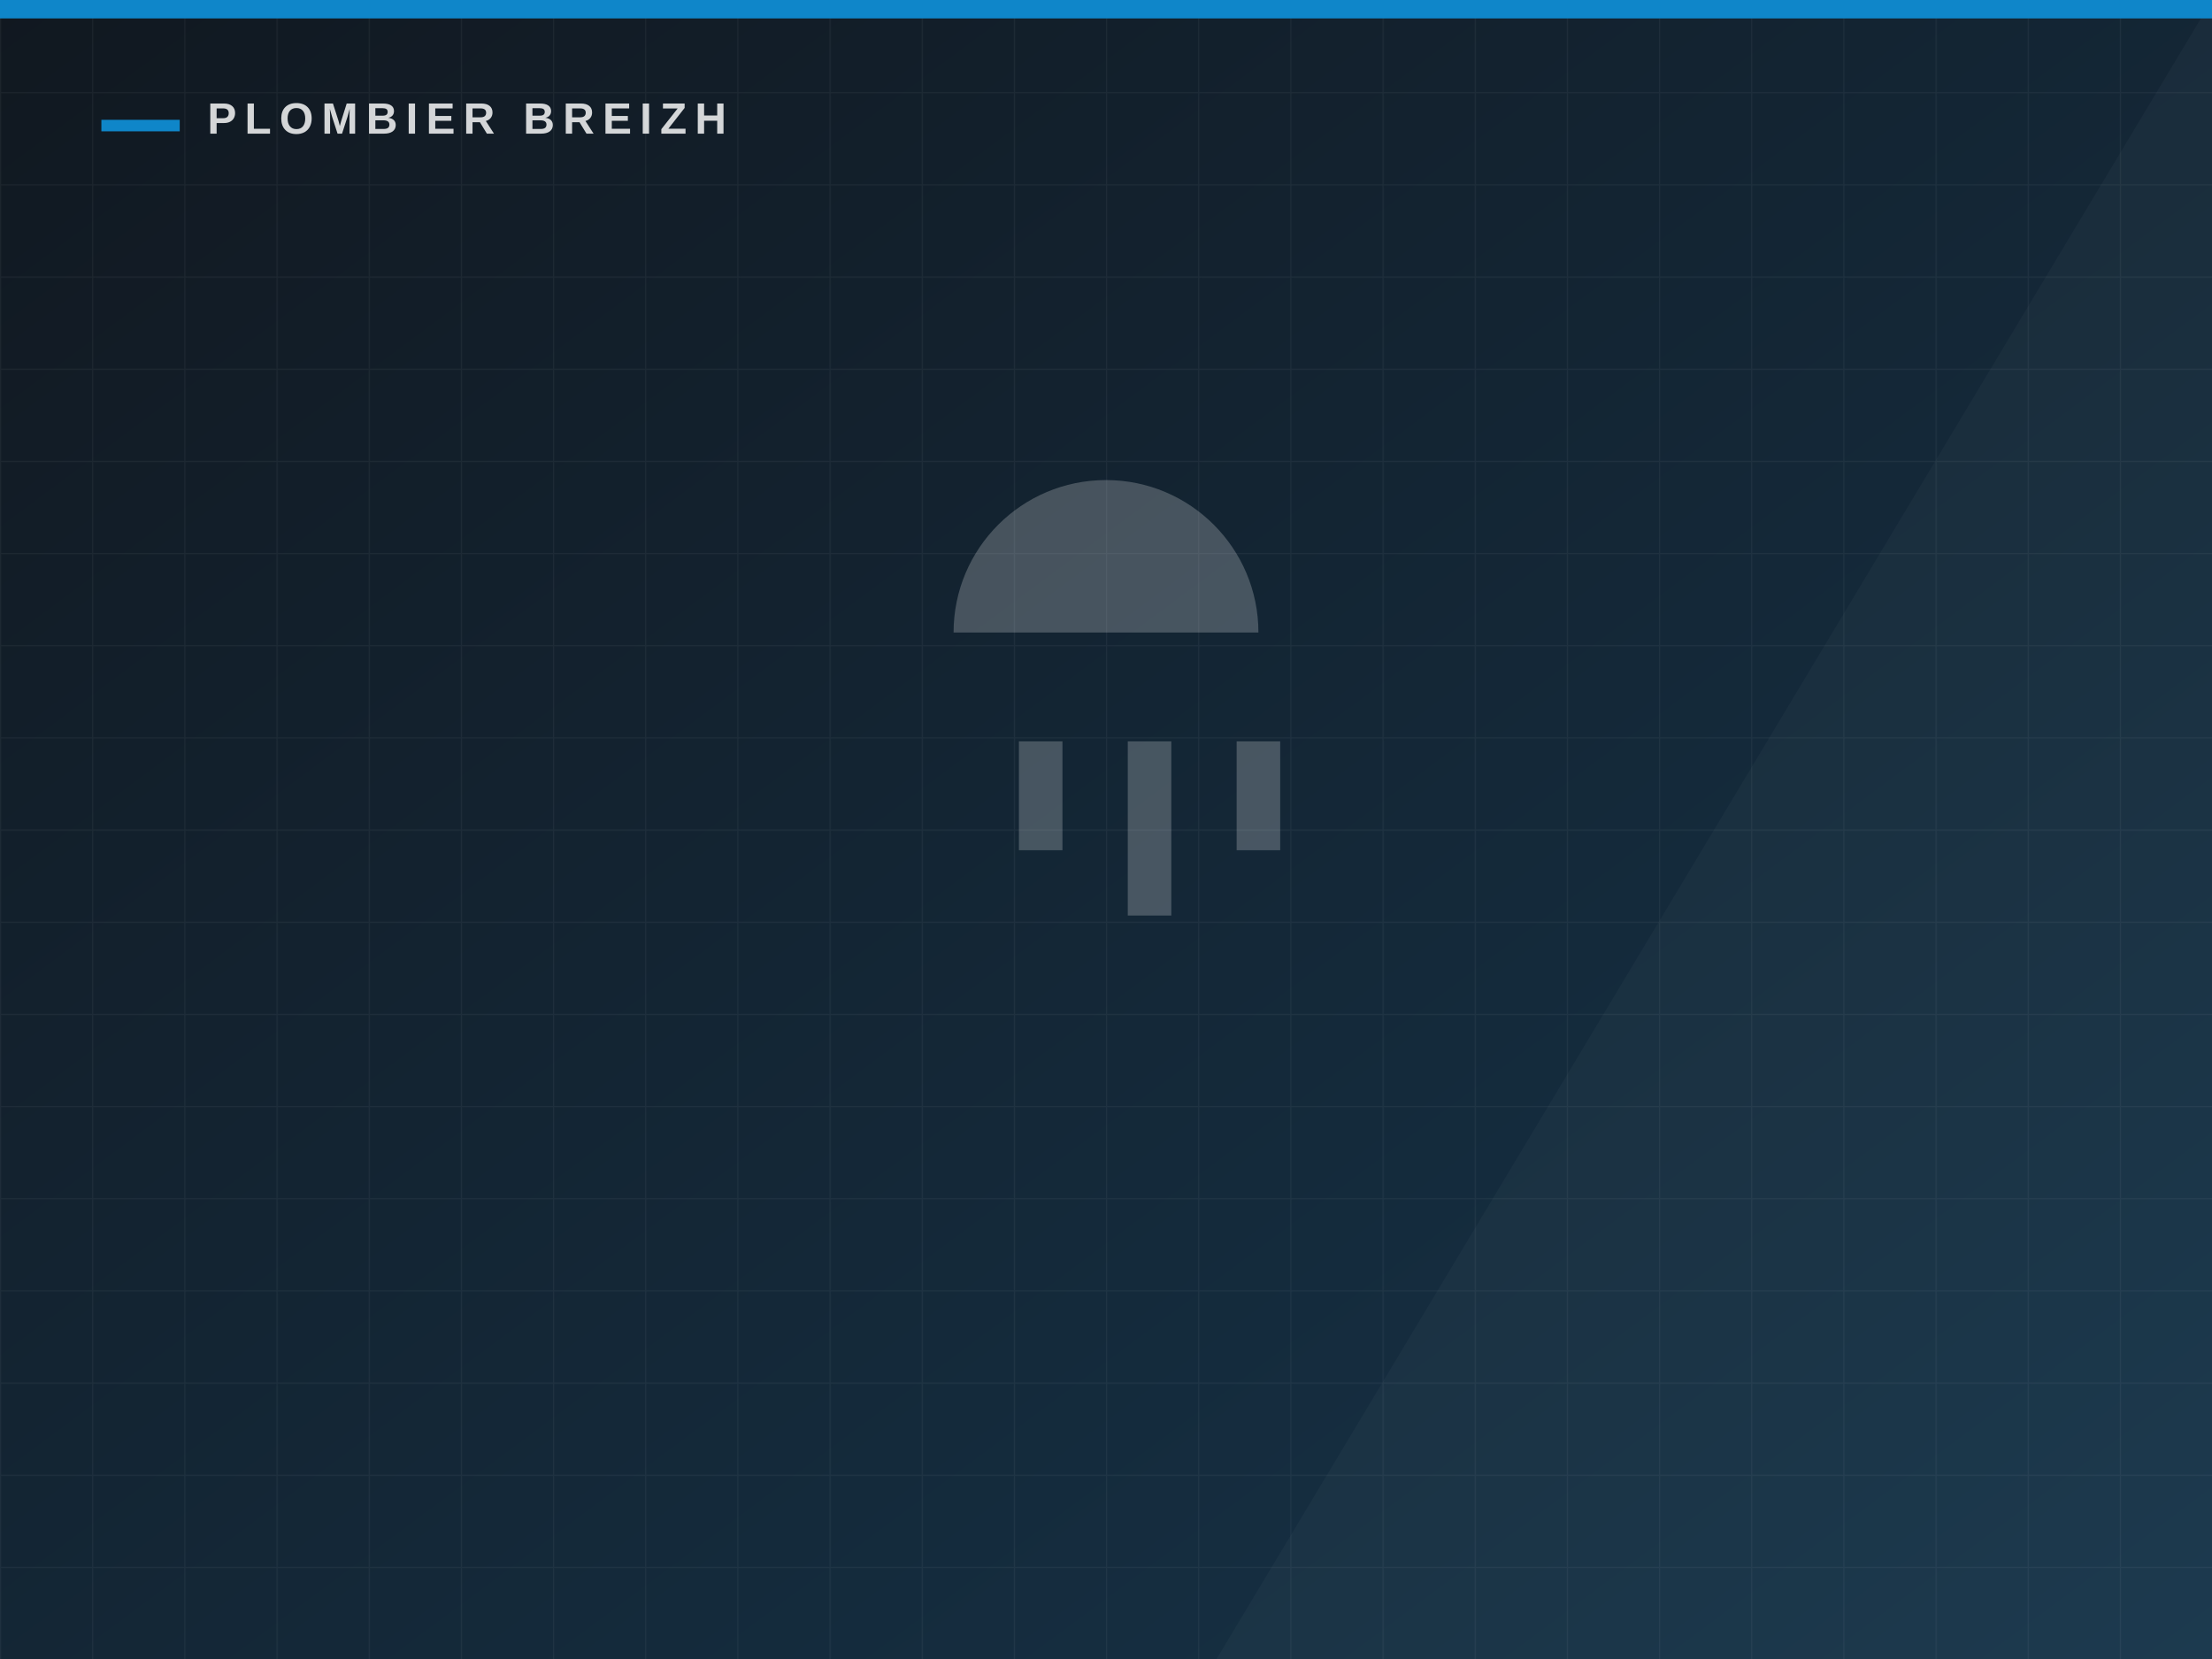
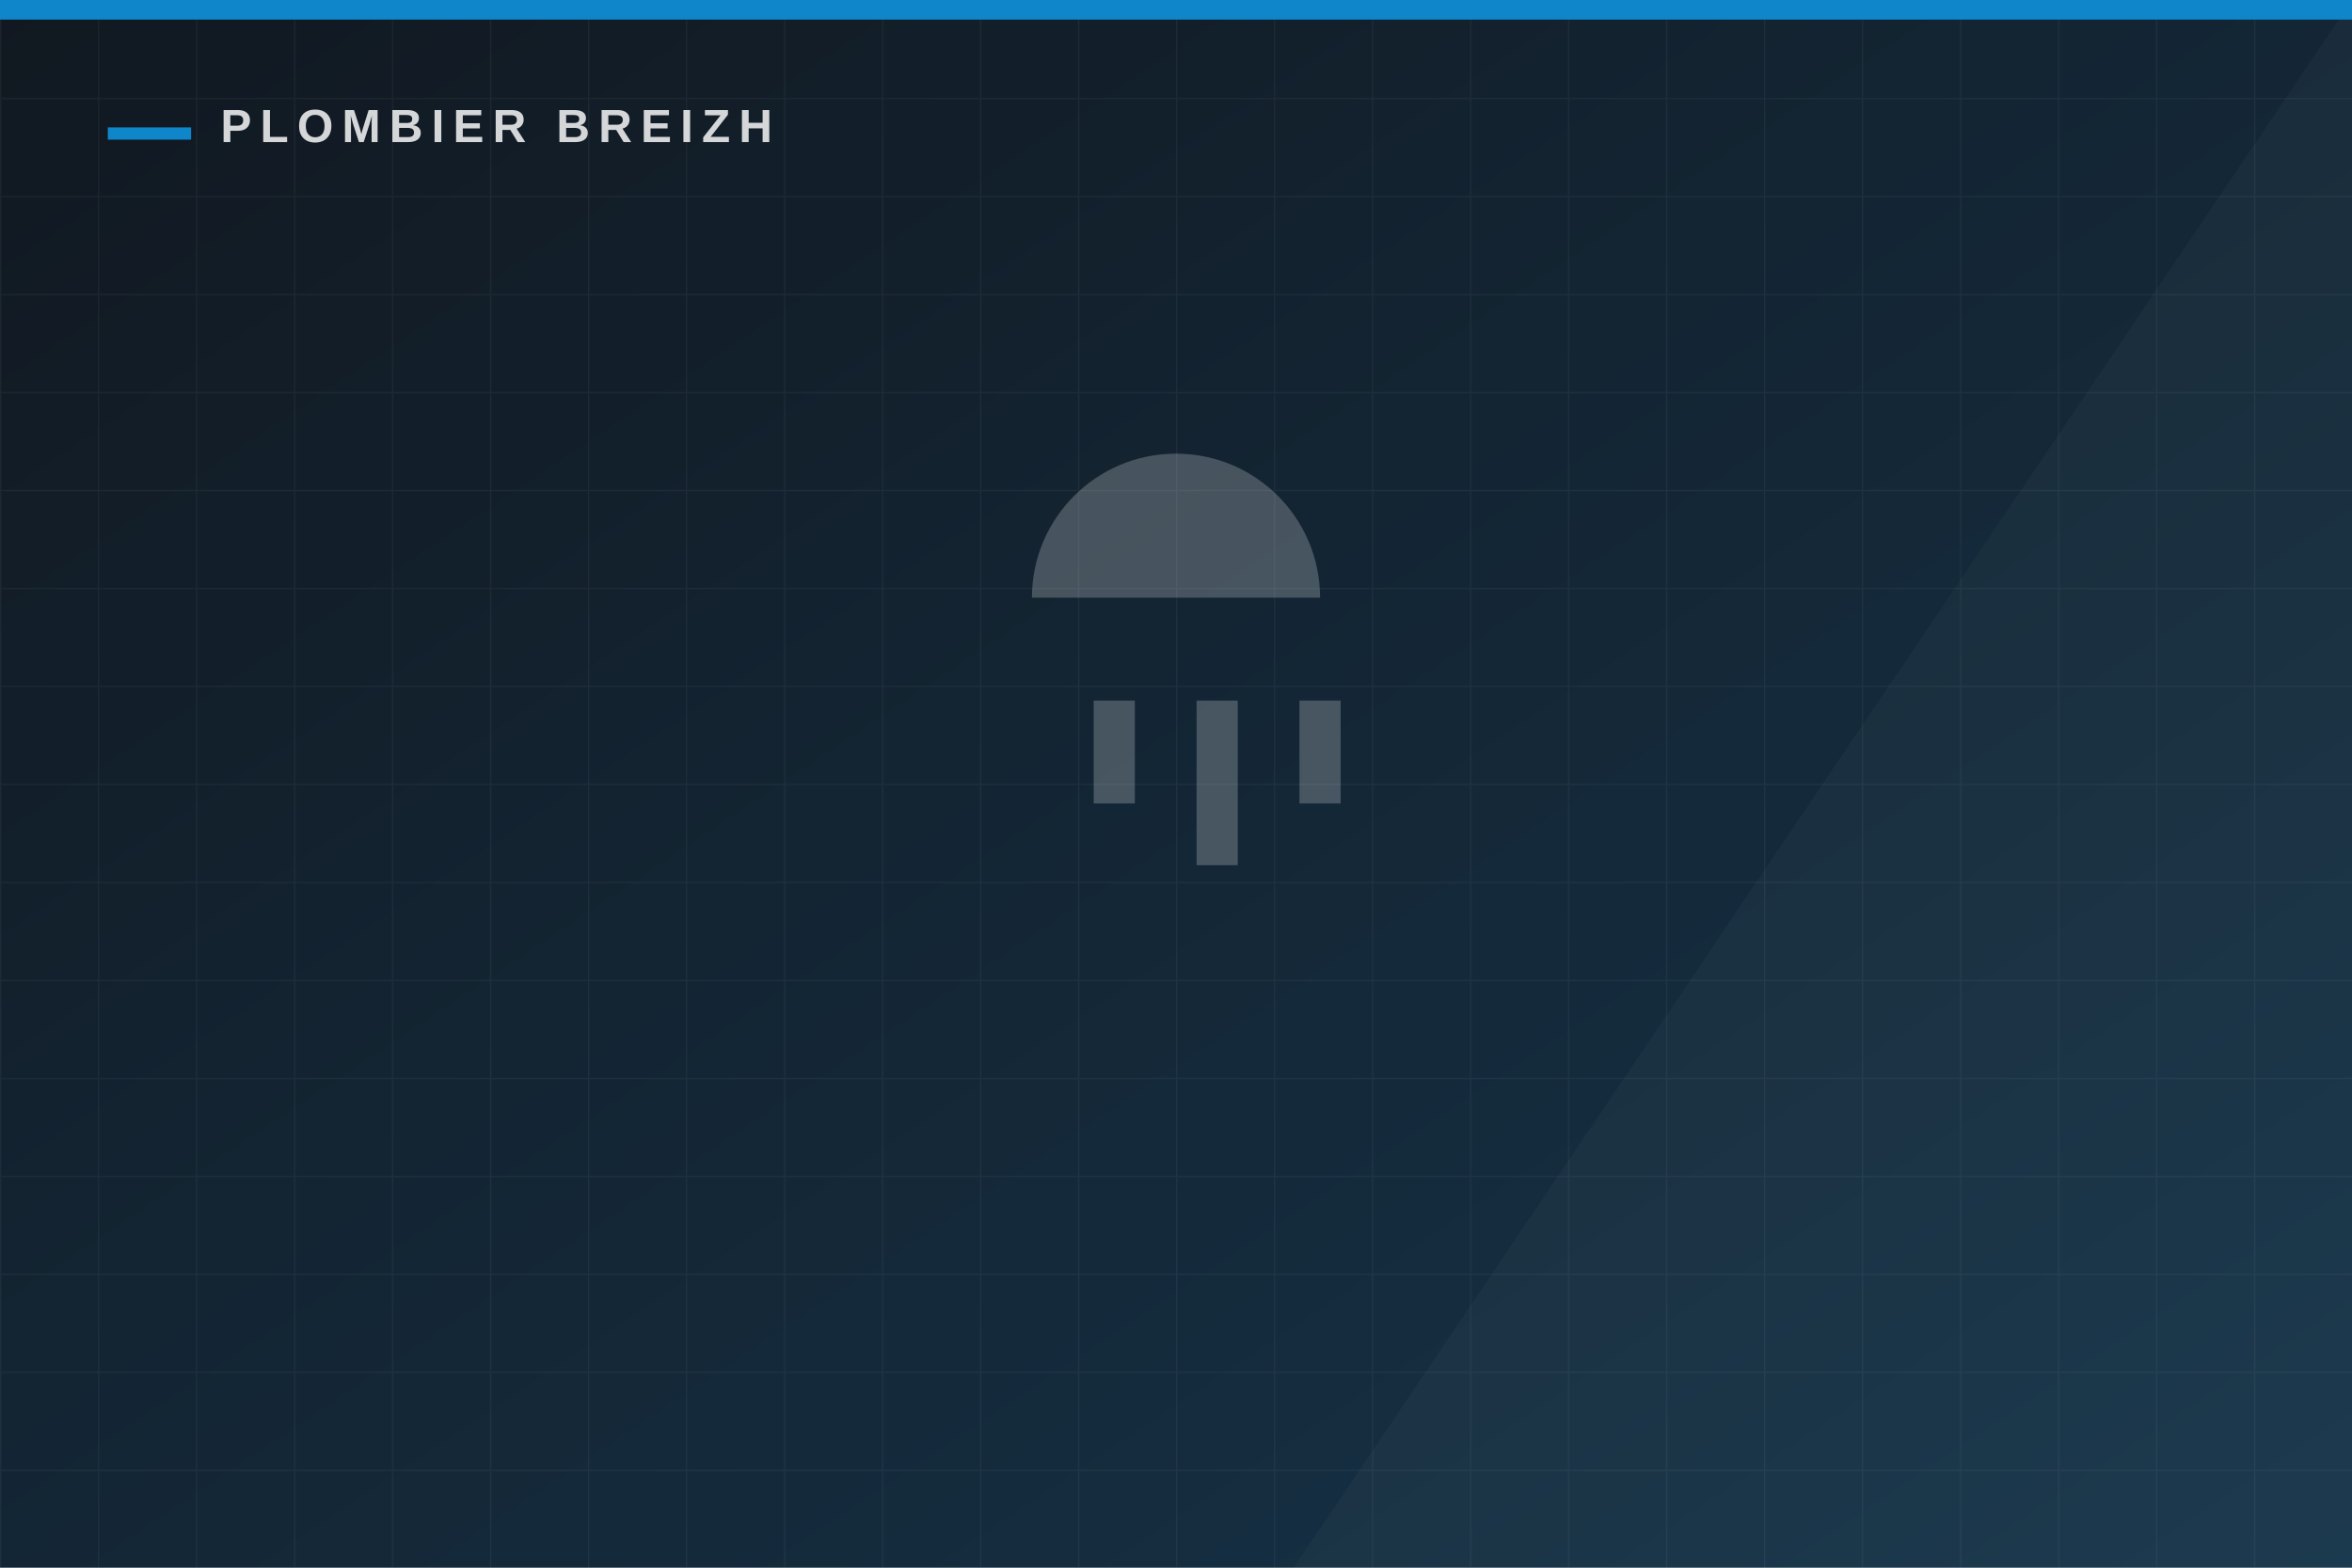
- <svg xmlns="http://www.w3.org/2000/svg" viewBox="0 0 960 720" width="960" height="720" role="presentation">
+ <svg xmlns="http://www.w3.org/2000/svg" viewBox="0 0 960 640" width="960" height="640" role="presentation">
  <defs>
    <linearGradient id="g" x1="0" y1="0" x2="1" y2="1">
      <stop offset="0" stop-color="#111820" />
      <stop offset="1" stop-color="#16344A" />
    </linearGradient>
    <pattern id="p" width="40" height="40" patternUnits="userSpaceOnUse">
      <path d="M40 0H0v40" fill="none" stroke="#FFFFFF" stroke-opacity="0.05" stroke-width="1" />
    </pattern>
  </defs>
-   <rect width="960" height="720" fill="url(#g)" />
-   <rect width="960" height="720" fill="url(#p)" />
-   <path d="M960 0 L960 720 L528 720 Z" fill="#FFFFFF" fill-opacity="0.03" />
+   <rect width="960" height="640" fill="url(#g)" />
+   <rect width="960" height="640" fill="url(#p)" />
+   <path d="M960 0 L960 640 L528 640 Z" fill="#FFFFFF" fill-opacity="0.03" />
  <rect x="0" y="0" width="960" height="8" fill="#0F86C9" />
-   <g transform="translate(328.8 180) scale(4.725)">
+   <g transform="translate(345.6 160) scale(4.200)">
    <path d="M32 6a14 14 0 0 1 14 14H18A14 14 0 0 1 32 6Zm-8 24h4v10h-4V30Zm10 0h4v16h-4V30Zm10 0h4v10h-4V30Z" fill="#FFFFFF" fill-opacity="0.22" />
  </g>
  <g transform="translate(44 78)">
    <rect x="0" y="-26" width="34" height="5" fill="#0F86C9" />
    <text x="46" y="-20" font-family="Segoe UI,Helvetica Neue,Arial,sans-serif" font-size="19" font-weight="700" letter-spacing="3.5" fill="#FFFFFF" fill-opacity="0.82">PLOMBIER BREIZH</text>
  </g>
</svg>
